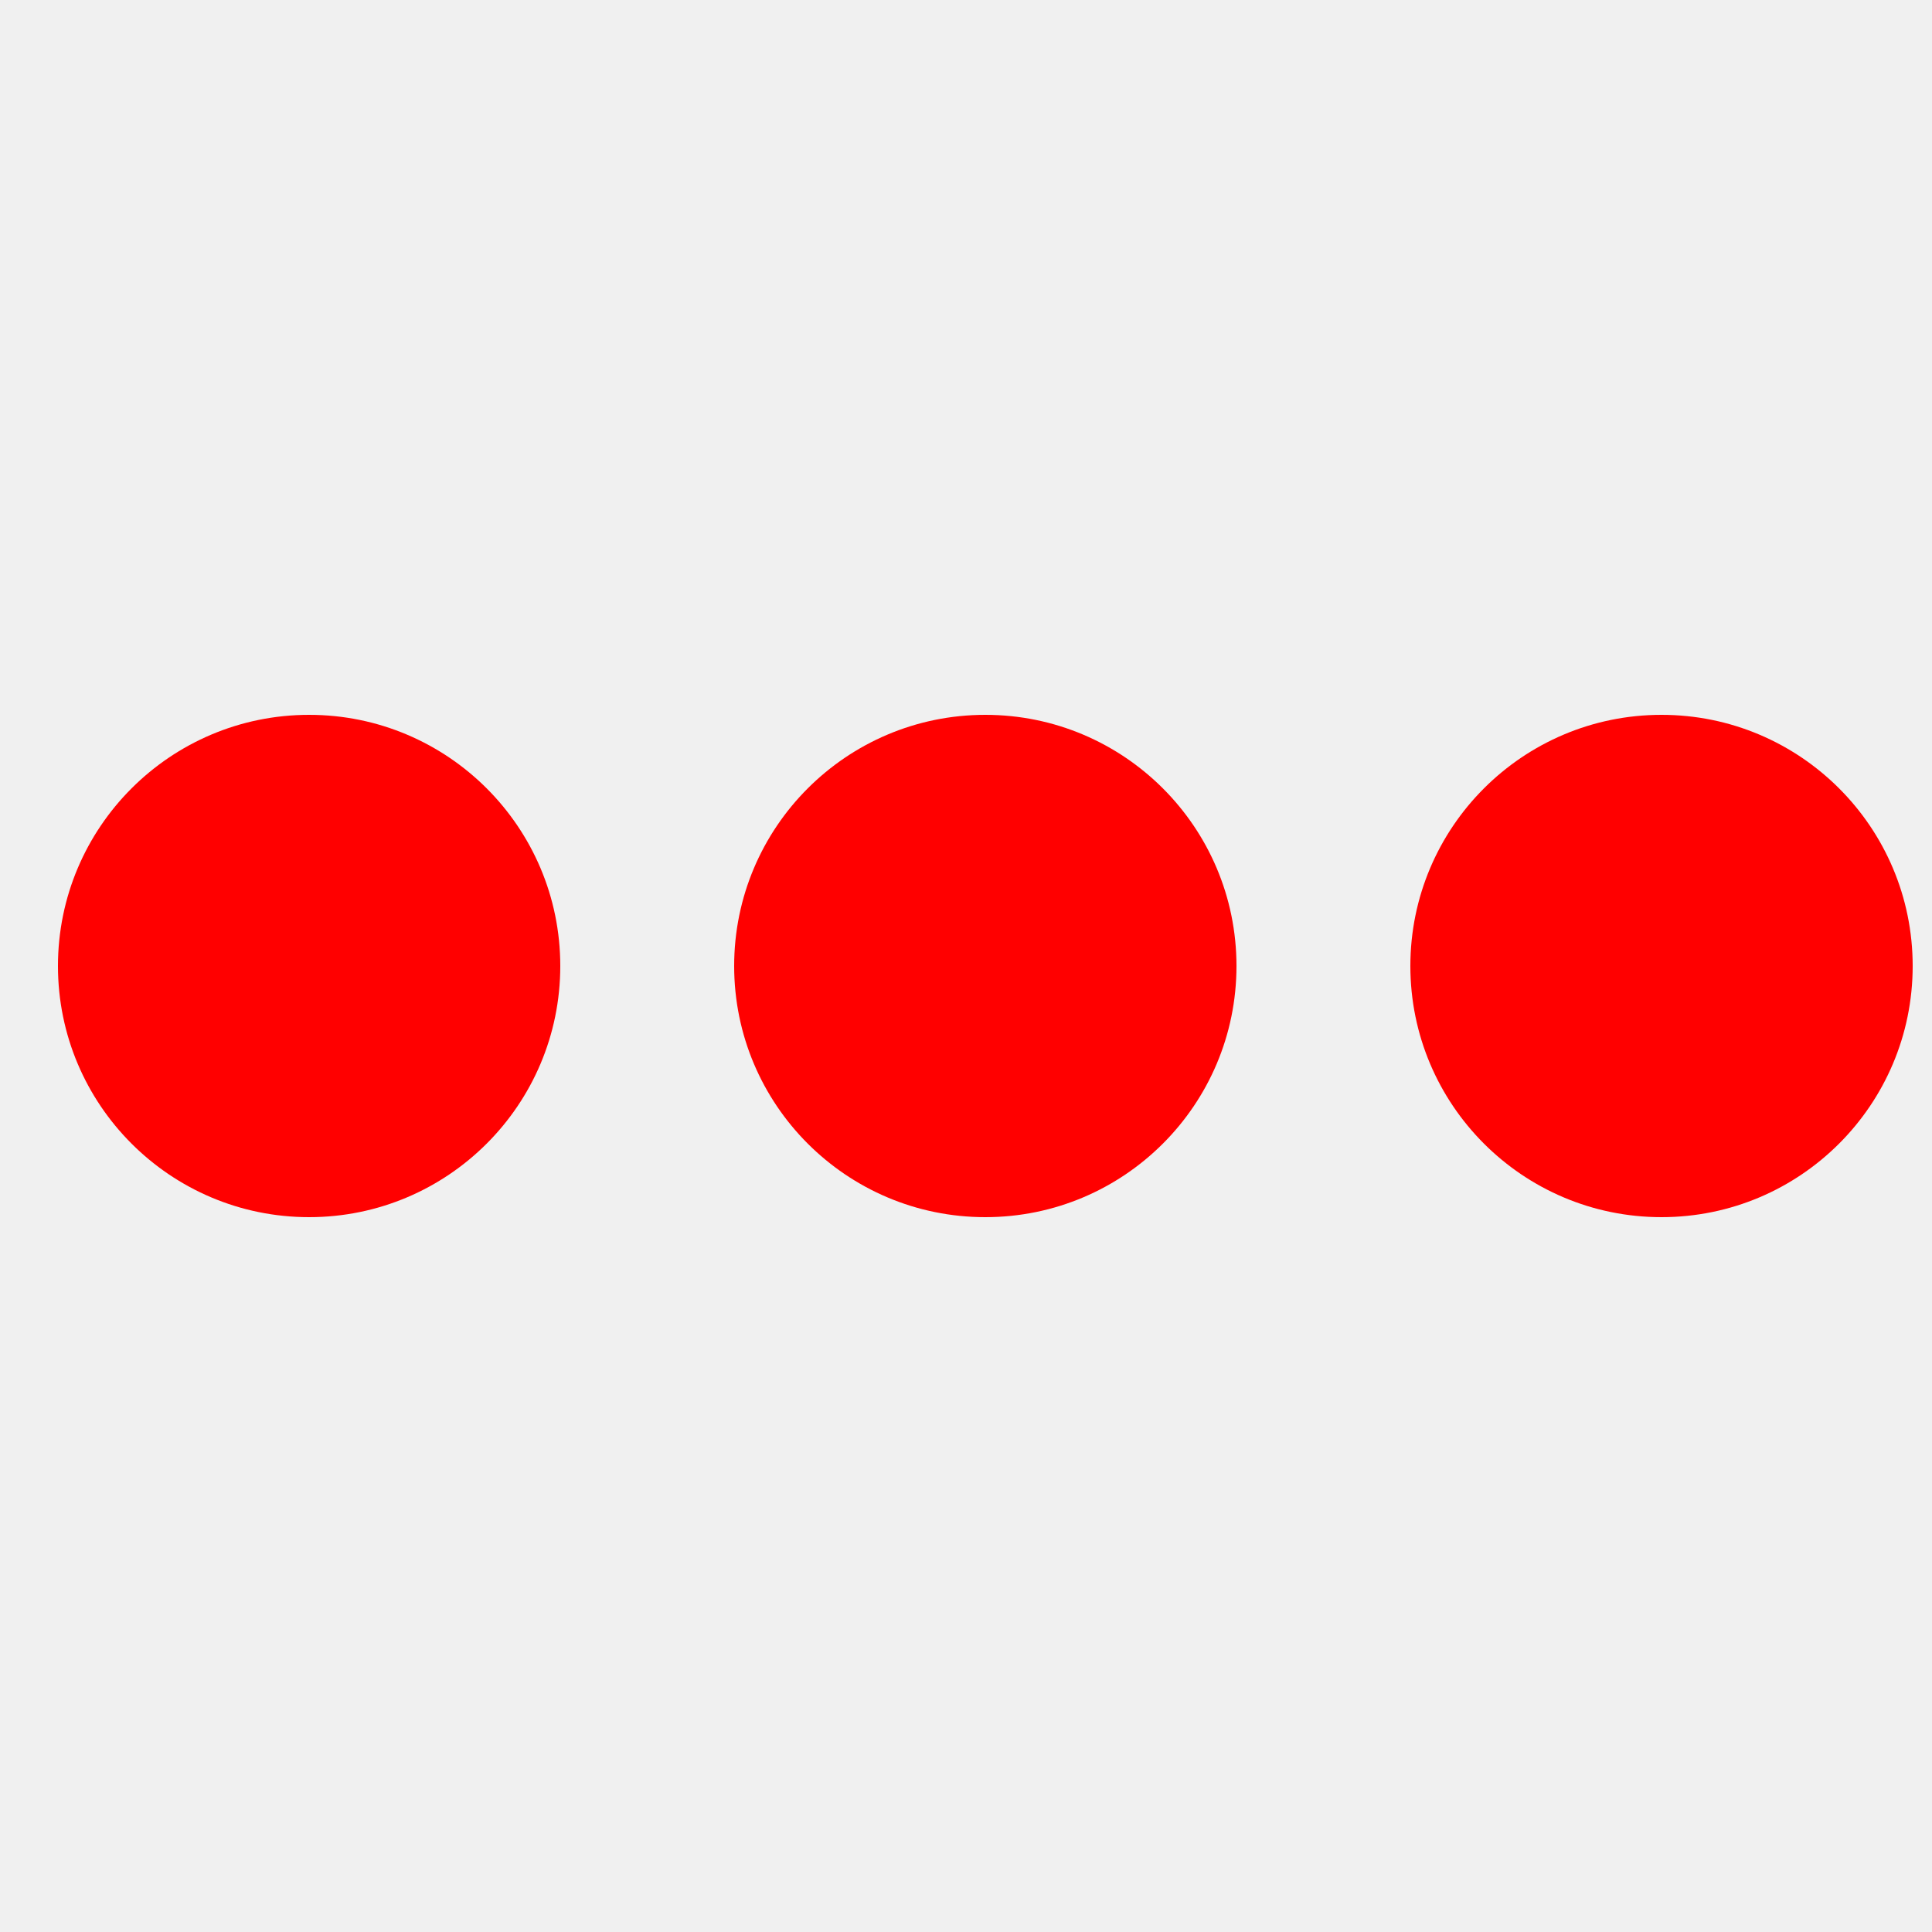
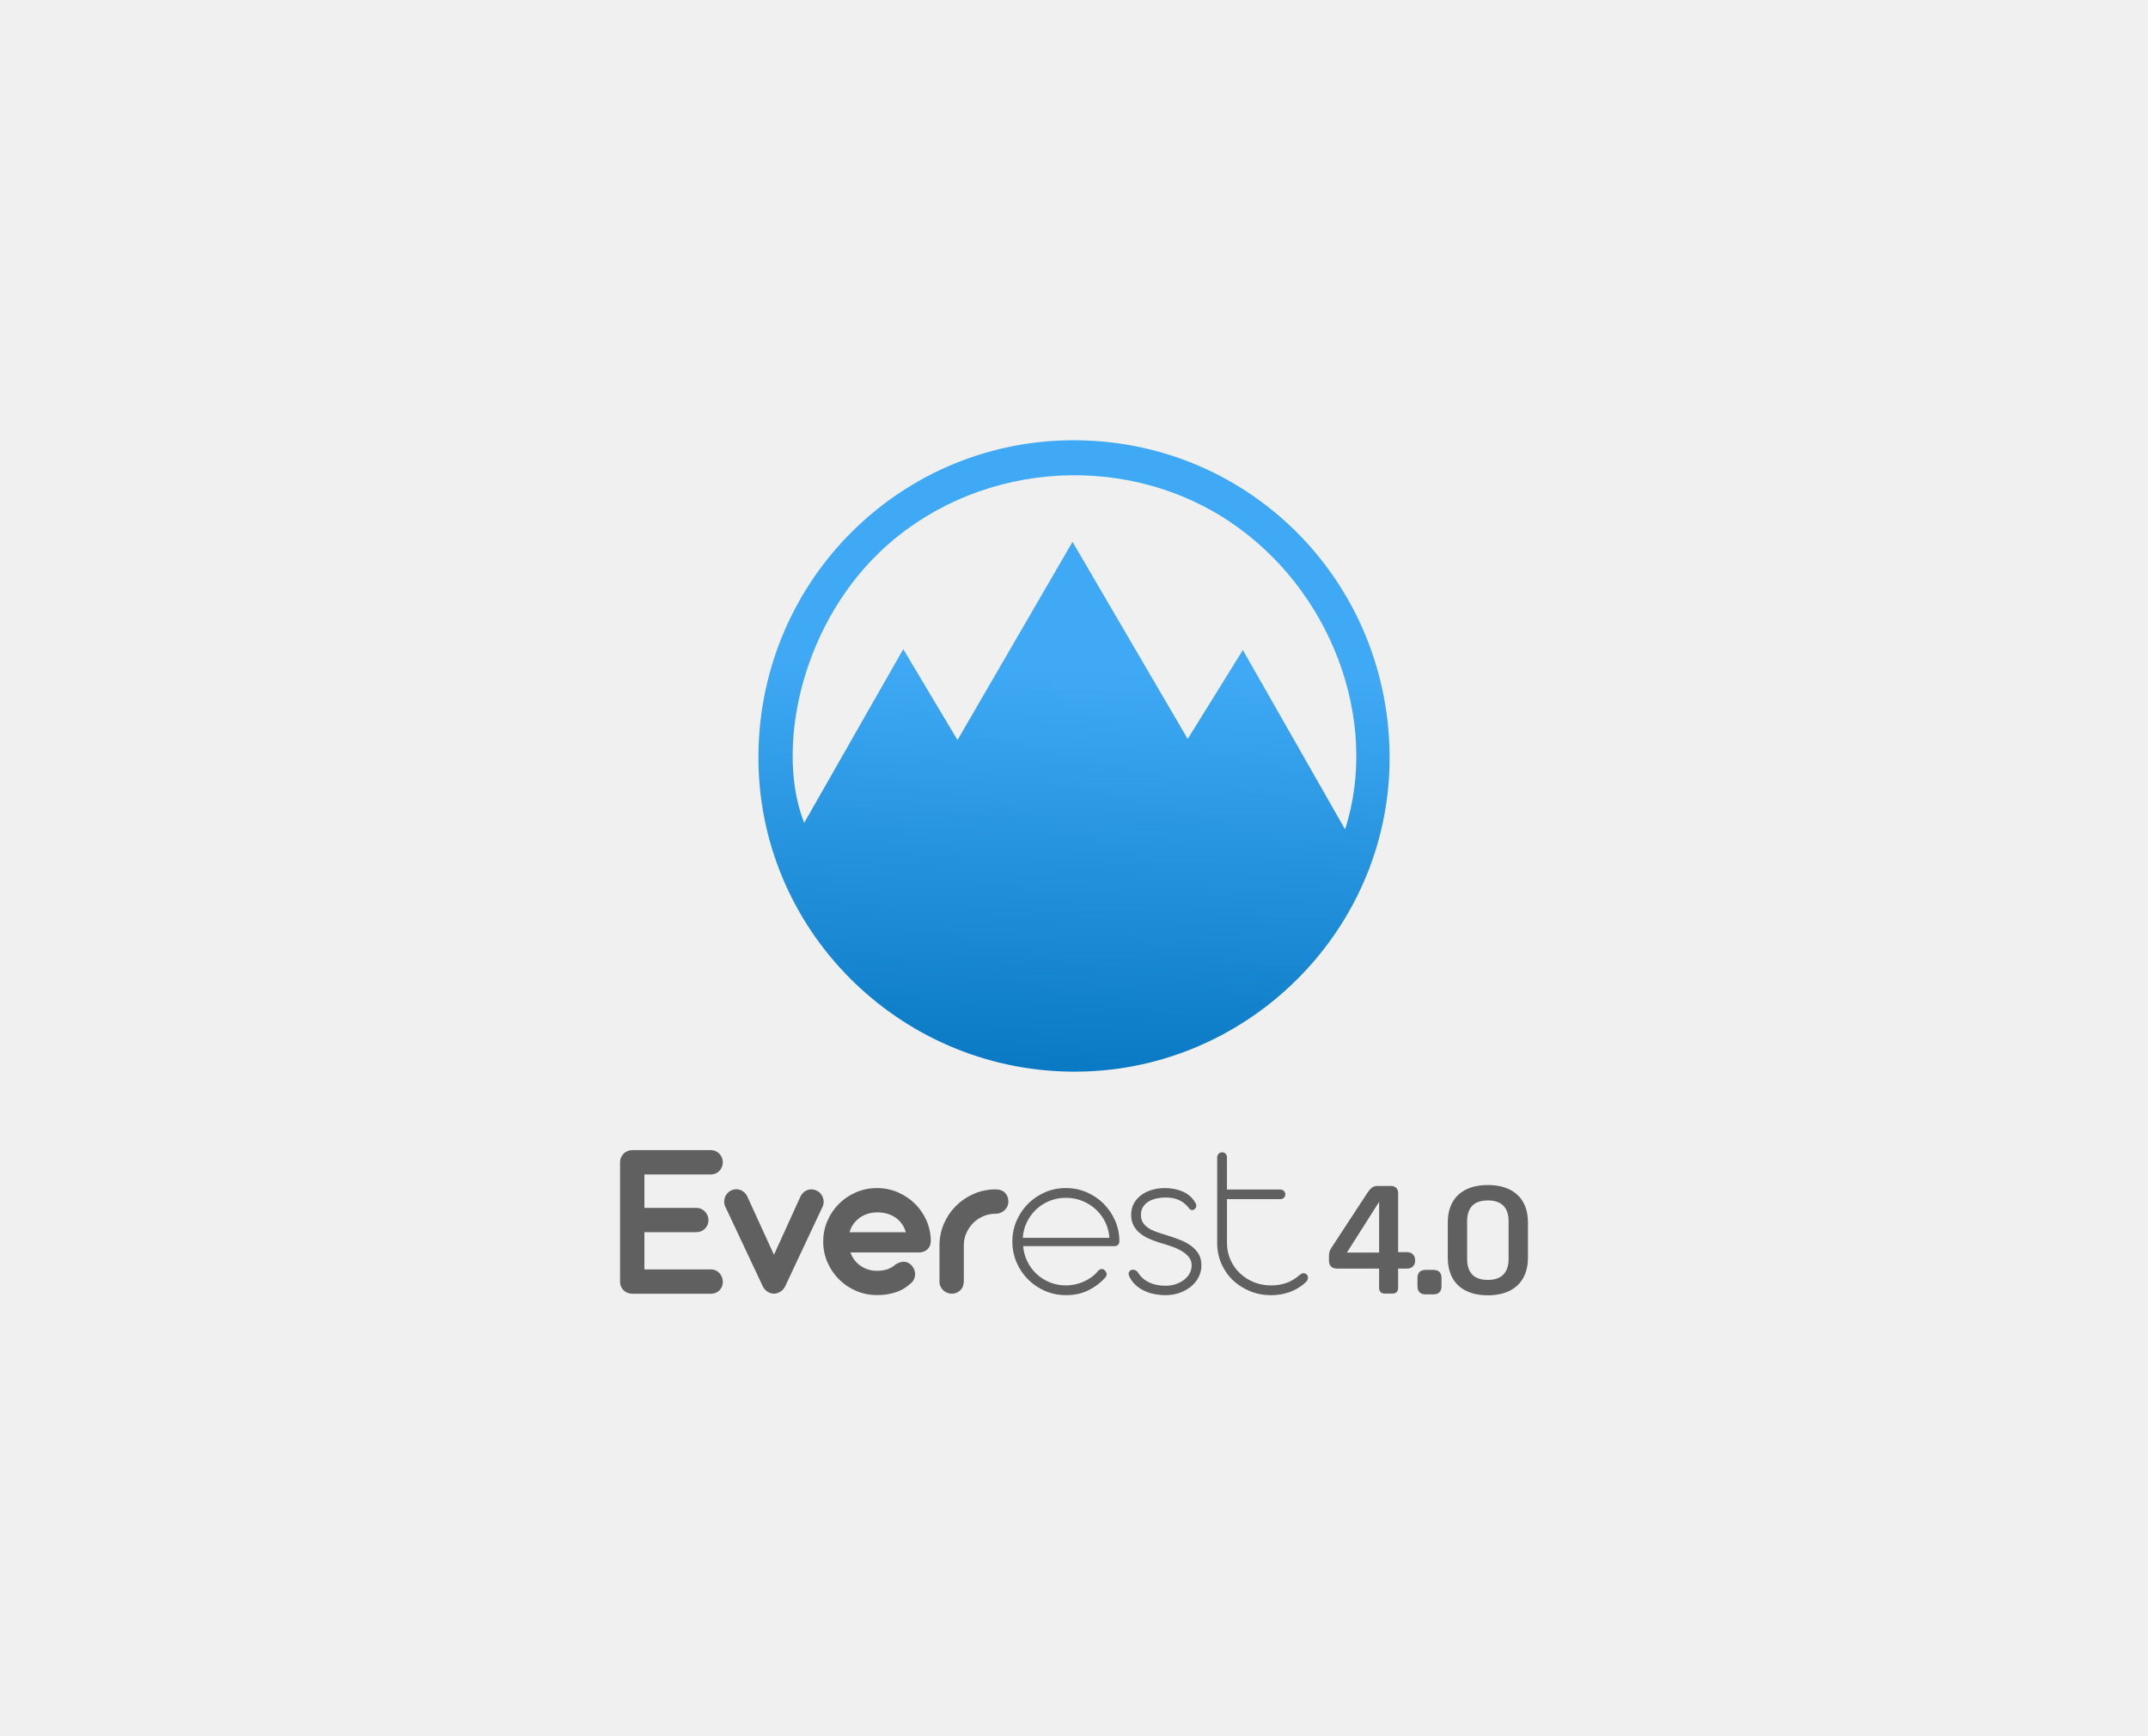
- <svg xmlns="http://www.w3.org/2000/svg" version="1.1" id="L4" x="0px" y="0px" viewBox="0 0 100 100" enable-background="new 0 0 0 0" xml:space="preserve">
-   <circle fill="red" stroke="none" cx="16" cy="50" r="13">
-     <animate attributeName="opacity" dur="1s" values="0;1;0" repeatCount="indefinite" begin="0.1" />
-   </circle>
-   <circle fill="red" stroke="none" cx="51" cy="50" r="13">
-     <animate attributeName="opacity" dur="1s" values="0;1;0" repeatCount="indefinite" begin="0.2" />
-   </circle>
-   <circle fill="red" stroke="none" cx="86" cy="50" r="13">
-     <animate attributeName="opacity" dur="1s" values="0;1;0" repeatCount="indefinite" begin="0.3" />
-   </circle>
+ <svg xmlns="http://www.w3.org/2000/svg" version="1.1" id="Camada_1" x="0px" y="0px" viewBox="0 0 1366 1104" style="enable-background:new 0 0 1366 1104;" xml:space="preserve">
+   <style type="text/css">
+ 	.st0{fill:#FFFFFF;}
+ 	.st1{fill:#29ABE2;}
+ 	.st2{fill:#AD729D;}
+ 	.st3{fill:#606060;}
+ 	.st4{fill:url(#SVGID_1_);}
+ 	.st5{fill:url(#SVGID_2_);}
+ 	.st6{fill:url(#SVGID_3_);}
+ 	.st7{fill:url(#SVGID_4_);}
+ 	.st8{fill:#461E55;}
+ 	.st9{fill:#B98EAE;}
+ </style>
+   <g>
+     <path class="st3" d="M401.45,822.93c-2.05-0.19-3.75-0.99-5.1-2.39c-1.36-1.4-2.03-3.18-2.03-5.32v-75.84   c0-1.09,0.2-2.12,0.61-3.07c0.4-0.95,0.95-1.77,1.64-2.46c0.69-0.69,1.51-1.24,2.46-1.64c0.95-0.4,1.97-0.61,3.07-0.61h49.94   c1.09,0,2.1,0.2,3.03,0.61c0.93,0.4,1.72,0.95,2.39,1.64c0.67,0.69,1.2,1.51,1.61,2.46c0.4,0.95,0.61,1.97,0.61,3.07   c0,1.05-0.2,2.05-0.61,3c-0.4,0.95-0.94,1.77-1.61,2.46c-0.67,0.69-1.46,1.24-2.39,1.64c-0.93,0.4-1.94,0.61-3.03,0.61H409.8v21.26   h33.03c1.09,0,2.1,0.2,3.03,0.61c0.93,0.4,1.74,0.96,2.43,1.68c0.69,0.71,1.24,1.55,1.64,2.5c0.4,0.95,0.61,1.97,0.61,3.07   c0,1.05-0.2,2.03-0.61,2.96c-0.4,0.93-0.95,1.74-1.64,2.43c-0.69,0.69-1.5,1.23-2.43,1.61c-0.93,0.38-1.94,0.57-3.03,0.57H409.8   v23.69h42.24c1.09,0,2.1,0.2,3.03,0.61c0.93,0.4,1.72,0.96,2.39,1.68c0.67,0.71,1.2,1.55,1.61,2.5c0.4,0.95,0.61,1.97,0.61,3.07   c0,2.24-0.73,4.07-2.18,5.49c-1.45,1.43-3.27,2.14-5.46,2.14H401.45z M492.2,798.17l16.77-36.89c0.67-1.47,1.63-2.63,2.89-3.46   c1.26-0.83,2.63-1.25,4.1-1.25c1.14,0,2.21,0.24,3.21,0.71c1,0.43,1.84,1.02,2.53,1.78c0.69,0.76,1.21,1.61,1.57,2.53   c0.36,0.93,0.53,1.92,0.53,2.96c0,1.05-0.24,2.07-0.71,3.07l-23.76,50.58c-0.76,1.57-1.8,2.72-3.1,3.46   c-1.31,0.74-2.53,1.15-3.67,1.25c-1.81,0-3.34-0.44-4.6-1.32c-1.26-0.88-2.22-2.01-2.89-3.39l-23.83-50.66   c-0.48-1-0.71-2.02-0.71-3.07c0-1.05,0.18-2.03,0.53-2.96c0.36-0.93,0.88-1.77,1.57-2.53c0.69-0.76,1.51-1.36,2.46-1.78   c0.52-0.24,1.05-0.42,1.57-0.53c0.52-0.12,1.05-0.18,1.57-0.18c1.52,0,2.91,0.42,4.17,1.25c1.26,0.83,2.22,1.99,2.89,3.46   L492.2,798.17z M540.79,796.67c0.62,1.76,1.49,3.37,2.6,4.82c1.12,1.45,2.41,2.69,3.89,3.71c1.47,1.02,3.09,1.81,4.85,2.35   c1.76,0.55,3.61,0.82,5.56,0.82c4.9,0,8.75-1.28,11.56-3.85c0.95-0.67,1.88-1.15,2.78-1.46c0.9-0.31,1.76-0.46,2.57-0.46   c1.33,0,2.52,0.35,3.57,1.03c1.05,0.69,1.9,1.58,2.57,2.68c0.48,0.76,0.82,1.58,1.03,2.46c0.21,0.88,0.26,1.77,0.14,2.68   c-0.12,0.9-0.4,1.8-0.86,2.68c-0.45,0.88-1.13,1.68-2.03,2.39c-1.05,0.95-2.24,1.87-3.57,2.75c-1.33,0.88-2.87,1.65-4.6,2.32   c-1.74,0.67-3.69,1.2-5.85,1.6c-2.16,0.4-4.6,0.61-7.31,0.61c-4.71,0-9.13-0.89-13.27-2.68c-4.14-1.78-7.75-4.22-10.84-7.31   c-3.09-3.09-5.54-6.69-7.35-10.81c-1.81-4.11-2.71-8.53-2.71-13.23s0.9-9.13,2.71-13.27c1.81-4.14,4.26-7.74,7.35-10.81   c3.09-3.07,6.71-5.49,10.84-7.28c4.14-1.78,8.56-2.68,13.27-2.68c4.66,0,9.05,0.88,13.16,2.64c4.11,1.76,7.73,4.15,10.84,7.17   c3.11,3.02,5.59,6.58,7.42,10.67c1.83,4.09,2.77,8.47,2.82,13.13c0,2.19-0.7,3.96-2.1,5.32c-1.4,1.36-3.25,2.03-5.53,2.03H540.79z    M576.03,783.83c-0.52-1.95-1.34-3.71-2.46-5.28c-1.12-1.57-2.46-2.9-4.03-4c-1.57-1.09-3.33-1.93-5.28-2.5   c-1.95-0.57-4.02-0.86-6.21-0.86c-2.19,0-4.24,0.3-6.17,0.89c-1.93,0.59-3.66,1.45-5.21,2.57c-1.55,1.12-2.87,2.45-3.96,4   c-1.09,1.55-1.9,3.27-2.43,5.17H576.03z M612.92,815.29c0,1.05-0.19,2.05-0.57,3c-0.38,0.95-0.92,1.76-1.6,2.43   c-0.69,0.67-1.49,1.2-2.39,1.6c-0.9,0.4-1.88,0.61-2.93,0.61c-1.09,0-2.13-0.2-3.1-0.61c-0.98-0.4-1.82-0.94-2.53-1.6   c-0.71-0.67-1.28-1.47-1.71-2.43c-0.43-0.95-0.64-1.95-0.64-3v-23.04c0-4.9,0.94-9.51,2.82-13.84c1.88-4.33,4.43-8.11,7.67-11.34   c3.23-3.23,7.02-5.79,11.34-7.67c4.33-1.88,8.92-2.82,13.77-2.82h0.14c2.57,0,4.55,0.73,5.96,2.18c1.4,1.45,2.11,3.29,2.11,5.53   c0,1.09-0.22,2.12-0.64,3.07c-0.43,0.95-1.01,1.77-1.75,2.46c-0.74,0.69-1.59,1.24-2.57,1.64c-0.97,0.4-2.01,0.61-3.1,0.61h-0.14   c-2.71,0-5.29,0.52-7.74,1.57c-2.45,1.05-4.58,2.47-6.39,4.28c-1.81,1.81-3.26,3.92-4.35,6.35c-1.09,2.42-1.64,5.02-1.64,7.78   V815.29z M650.66,792.68c0.29,3.47,1.18,6.73,2.68,9.77c1.5,3.04,3.46,5.7,5.89,7.95c2.43,2.26,5.23,4.03,8.42,5.32   c3.19,1.28,6.59,1.93,10.2,1.93c2,0,3.98-0.21,5.96-0.64c1.97-0.43,3.86-1.06,5.67-1.89c1.81-0.83,3.48-1.83,5.03-3   c1.54-1.16,2.89-2.48,4.03-3.96c0.76-0.62,1.52-0.93,2.28-0.93c0.14,0,0.27,0.01,0.39,0.04c0.12,0.02,0.25,0.06,0.39,0.11   c0.48,0.19,0.93,0.57,1.36,1.14c0.47,0.52,0.74,1.2,0.78,2.03c0.05,0.83-0.31,1.61-1.07,2.32c-2.85,3.19-6.35,5.81-10.49,7.88   c-4.14,2.07-8.92,3.1-14.34,3.1c-4.71,0-9.12-0.89-13.24-2.68c-4.11-1.78-7.72-4.22-10.81-7.31c-3.09-3.09-5.53-6.71-7.31-10.84   c-1.78-4.14-2.68-8.56-2.68-13.27s0.89-9.12,2.68-13.23c1.78-4.11,4.22-7.72,7.31-10.81c3.09-3.09,6.69-5.53,10.81-7.31   c4.11-1.78,8.53-2.68,13.24-2.68c4.71,0,9.12,0.89,13.23,2.68c4.11,1.78,7.71,4.21,10.77,7.28c3.07,3.07,5.51,6.66,7.31,10.77   c1.81,4.11,2.71,8.5,2.71,13.16c0,0.86-0.27,1.58-0.82,2.18c-0.55,0.59-1.27,0.89-2.18,0.89H650.66z M705.52,787.4   c-0.24-3.57-1.12-6.91-2.64-10.02c-1.52-3.11-3.53-5.82-6.03-8.1s-5.36-4.08-8.6-5.39c-3.23-1.31-6.68-1.96-10.35-1.96   c-3.71,0-7.18,0.65-10.42,1.96c-3.23,1.31-6.08,3.12-8.53,5.42c-2.45,2.31-4.42,5.01-5.92,8.1c-1.5,3.09-2.37,6.42-2.6,9.99H705.52   z M737.41,790.47c-2.19-0.71-4.36-1.53-6.53-2.46c-2.17-0.93-4.1-2.08-5.82-3.46c-1.71-1.38-3.09-3.02-4.14-4.92   c-1.05-1.9-1.57-4.16-1.57-6.78c0-2.9,0.62-5.42,1.85-7.56c1.24-2.14,2.86-3.92,4.89-5.35c2.02-1.43,4.32-2.48,6.89-3.18   c2.57-0.69,5.18-1.03,7.85-1.03c4.18,0,8.03,0.77,11.52,2.32c3.5,1.55,6.17,4.01,8.03,7.38c0.33,0.67,0.45,1.31,0.36,1.93   c-0.1,0.62-0.33,1.12-0.71,1.5c-0.57,0.57-1.21,0.86-1.93,0.86c-0.38,0-0.81-0.12-1.28-0.36c-2.09-2.81-4.38-4.78-6.85-5.92   c-2.47-1.14-5.4-1.71-8.78-1.71c-1.81,0-3.64,0.19-5.49,0.57c-1.85,0.38-3.53,1-5.03,1.85c-1.5,0.86-2.72,2-3.67,3.42   c-0.95,1.43-1.43,3.19-1.43,5.28c0,1.86,0.4,3.44,1.21,4.74c0.81,1.31,1.9,2.44,3.28,3.39c1.38,0.95,2.97,1.76,4.78,2.43   c1.81,0.67,3.69,1.28,5.64,1.85c3.14,0.95,6.14,1.96,8.99,3.03c2.85,1.07,5.36,2.35,7.53,3.85c2.16,1.5,3.88,3.27,5.14,5.32   c1.26,2.05,1.89,4.52,1.89,7.42c0,2.71-0.6,5.22-1.78,7.53c-1.19,2.31-2.82,4.31-4.89,5.99c-2.07,1.69-4.48,3.02-7.24,4   c-2.76,0.97-5.71,1.46-8.85,1.46c-2.47,0-4.89-0.24-7.24-0.71c-2.35-0.47-4.54-1.2-6.56-2.18c-2.02-0.97-3.82-2.2-5.39-3.67   c-1.57-1.47-2.85-3.21-3.85-5.21c-0.62-1.24-0.67-2.28-0.14-3.14c0.52-0.86,1.31-1.28,2.35-1.28c1.09,0,2.09,0.45,3,1.36   c1.62,2.85,3.96,5.04,7.03,6.56c3.07,1.52,6.69,2.28,10.88,2.28c2.14,0,4.2-0.32,6.17-0.96c1.97-0.64,3.73-1.53,5.28-2.68   c1.54-1.14,2.77-2.51,3.67-4.1c0.9-1.59,1.36-3.34,1.36-5.24c0-1.95-0.56-3.65-1.68-5.1c-1.12-1.45-2.62-2.75-4.49-3.89   c-1.88-1.14-4.04-2.14-6.49-3S740.12,791.23,737.41,790.47z M780.29,756.65h33.89c0.86,0,1.61,0.3,2.25,0.89   c0.64,0.6,0.96,1.32,0.96,2.18s-0.3,1.58-0.89,2.18c-0.6,0.6-1.37,0.89-2.32,0.89h-33.89v27.9c0,3.81,0.72,7.35,2.18,10.63   c1.45,3.28,3.45,6.14,5.99,8.56c2.54,2.43,5.52,4.33,8.92,5.71c3.4,1.38,7.05,2.07,10.95,2.07c3.52,0,6.77-0.52,9.74-1.57   c2.97-1.05,5.81-2.76,8.53-5.14c0.29-0.29,0.67-0.55,1.14-0.78c0.24-0.09,0.45-0.17,0.64-0.21c0.19-0.05,0.4-0.07,0.64-0.07   c0.71,0,1.33,0.24,1.85,0.71c0.71,0.67,1.01,1.47,0.89,2.43c-0.12,0.95-0.51,1.76-1.18,2.43c-2.9,2.76-6.25,4.85-10.06,6.28   c-3.81,1.43-7.87,2.14-12.2,2.14c-4.71,0-9.14-0.84-13.31-2.53c-4.16-1.69-7.8-4.01-10.92-6.96c-3.12-2.95-5.56-6.46-7.35-10.52   c-1.78-4.07-2.68-8.45-2.68-13.16v-54.51c0-0.9,0.31-1.66,0.93-2.28c0.62-0.62,1.36-0.93,2.21-0.93c0.9,0,1.64,0.3,2.21,0.89   c0.57,0.6,0.86,1.37,0.86,2.32V756.65z M884.53,754.39c2.9,0,4.6,1.7,4.6,4.6v37.48h5.6c3.1,0,5.2,2.1,5.2,5v0.7   c0,2.7-2.1,4.8-5.2,4.8h-5.6v12.39c0,2.1-1.4,3.5-3.5,3.5h-5.1c-2.1,0-3.5-1.4-3.5-3.5v-12.39h-26.39c-3.5,0-5.5-1.6-5.5-5.2v-3   c0-1.9,0.4-3.3,1.6-5.1l22.89-34.98c1.9-2.8,3.6-4.3,6.2-4.3H884.53z M877.04,764.49l-20.49,32.28h20.49V764.49z M901.42,812.96   c0-3.4,1.8-5.2,5.3-5.2h4.7c3.5,0,5.3,1.8,5.3,5.2v5.2c0,3.4-1.8,5.2-5.3,5.2h-4.7c-3.5,0-5.3-1.8-5.3-5.2V812.96z M920.71,800.07   v-22.49c0-15.09,9.3-23.79,25.49-23.79c16.09,0,25.49,8.7,25.49,23.79v22.49c0,15.09-9.39,23.89-25.49,23.89   C930.01,823.95,920.71,815.26,920.71,800.07z M959.39,800.67v-23.69c0-8.9-4.5-13.39-13.19-13.39c-8.8,0-13.19,4.5-13.19,13.39   v23.69c0,8.99,4.4,13.49,13.19,13.49C954.89,814.16,959.39,809.56,959.39,800.67z" />
+     <linearGradient id="SVGID_1_" gradientUnits="userSpaceOnUse" x1="668.295" y1="881.968" x2="688.011" y2="345.687">
+       <stop offset="0.29" style="stop-color:#0071BC" />
+       <stop offset="0.851" style="stop-color:#3FA9F5" />
+     </linearGradient>
+     <path class="st4" d="M686.22,280.07c-111.92-1.82-203.25,88.06-203.91,200.67c-0.65,109.76,88.6,199.83,199.11,200.94   c110.04,1.11,201.24-87.99,202.28-197.61C884.74,372.43,797.08,281.87,686.22,280.07z M559.11,351.53   c58.71-56.61,153.26-65.9,222.41-20.03c64.81,42.99,96.21,126.66,73.87,196.07c-21.79-38.24-42.82-75.16-65.01-114.1   c-12.58,20.29-23.16,37.35-35.08,56.57c-24.95-42.72-48.28-82.64-73.24-125.38c-25.35,43.68-48.4,83.41-73.15,126.06   c-11.83-19.83-22.14-37.12-34.49-57.81c-21.82,38.28-42.21,74.04-62.98,110.47C493.51,478.74,507.9,400.91,559.11,351.53z" />
+   </g>
</svg>
